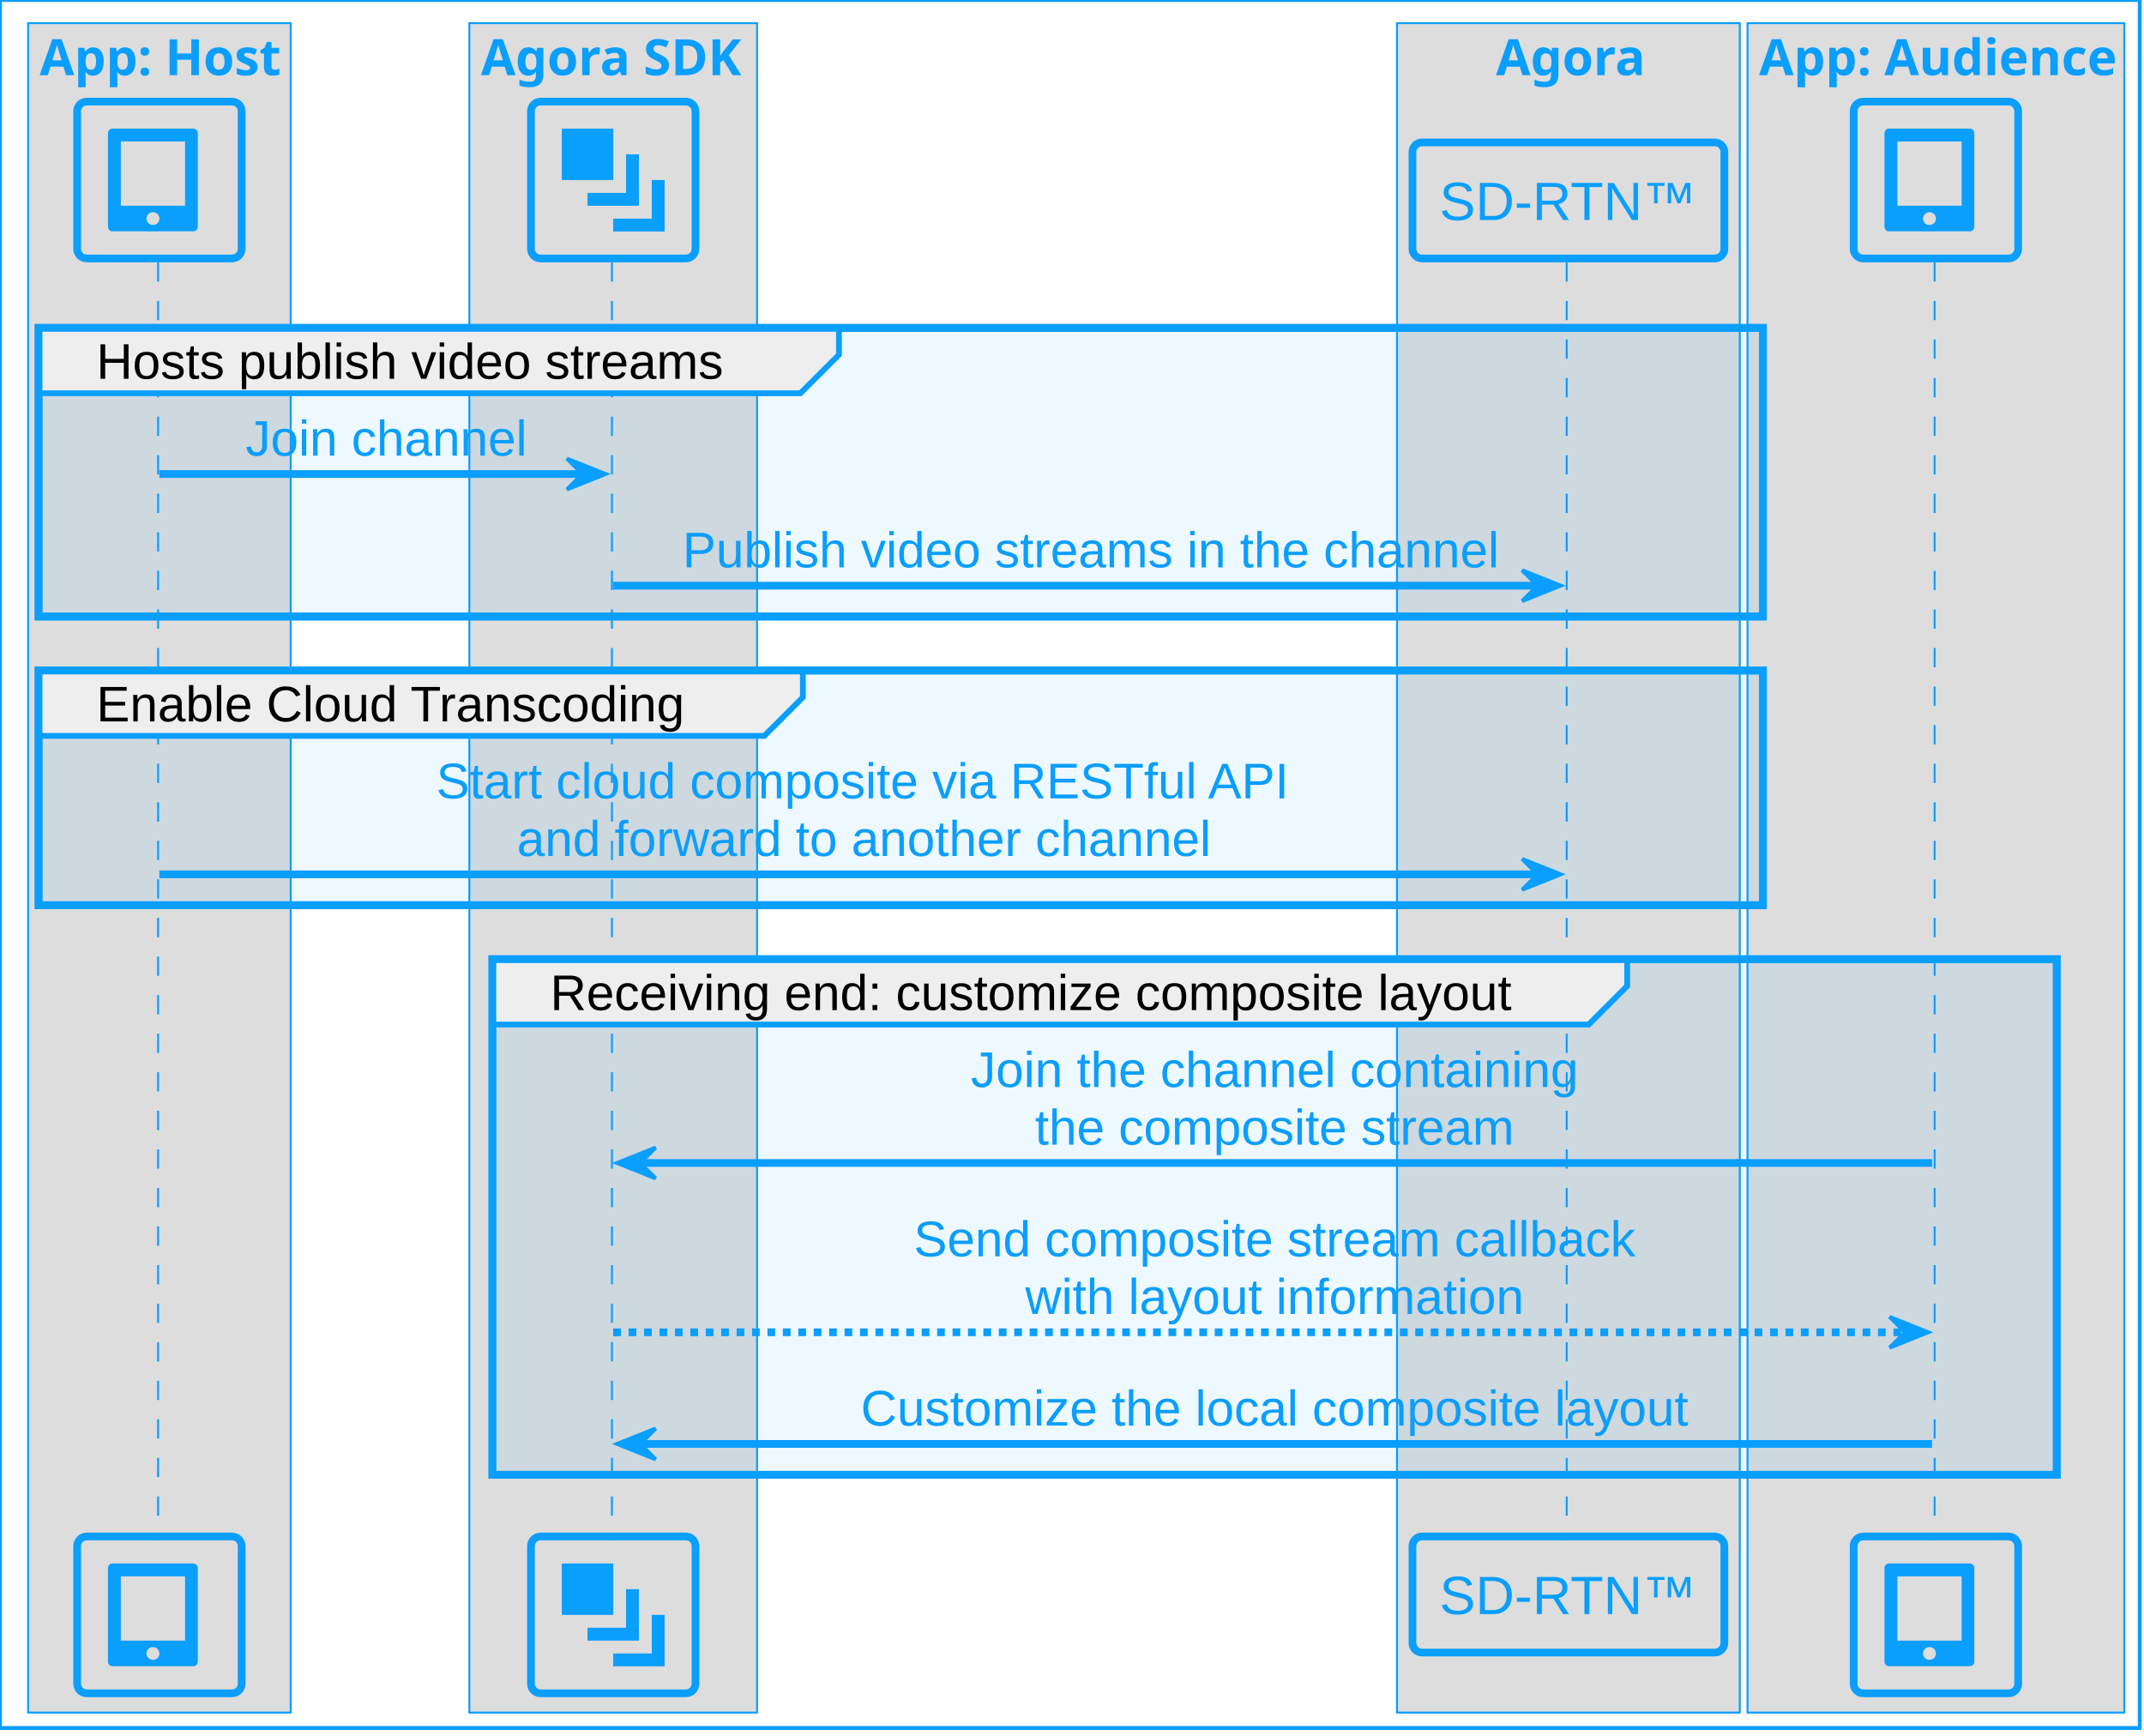
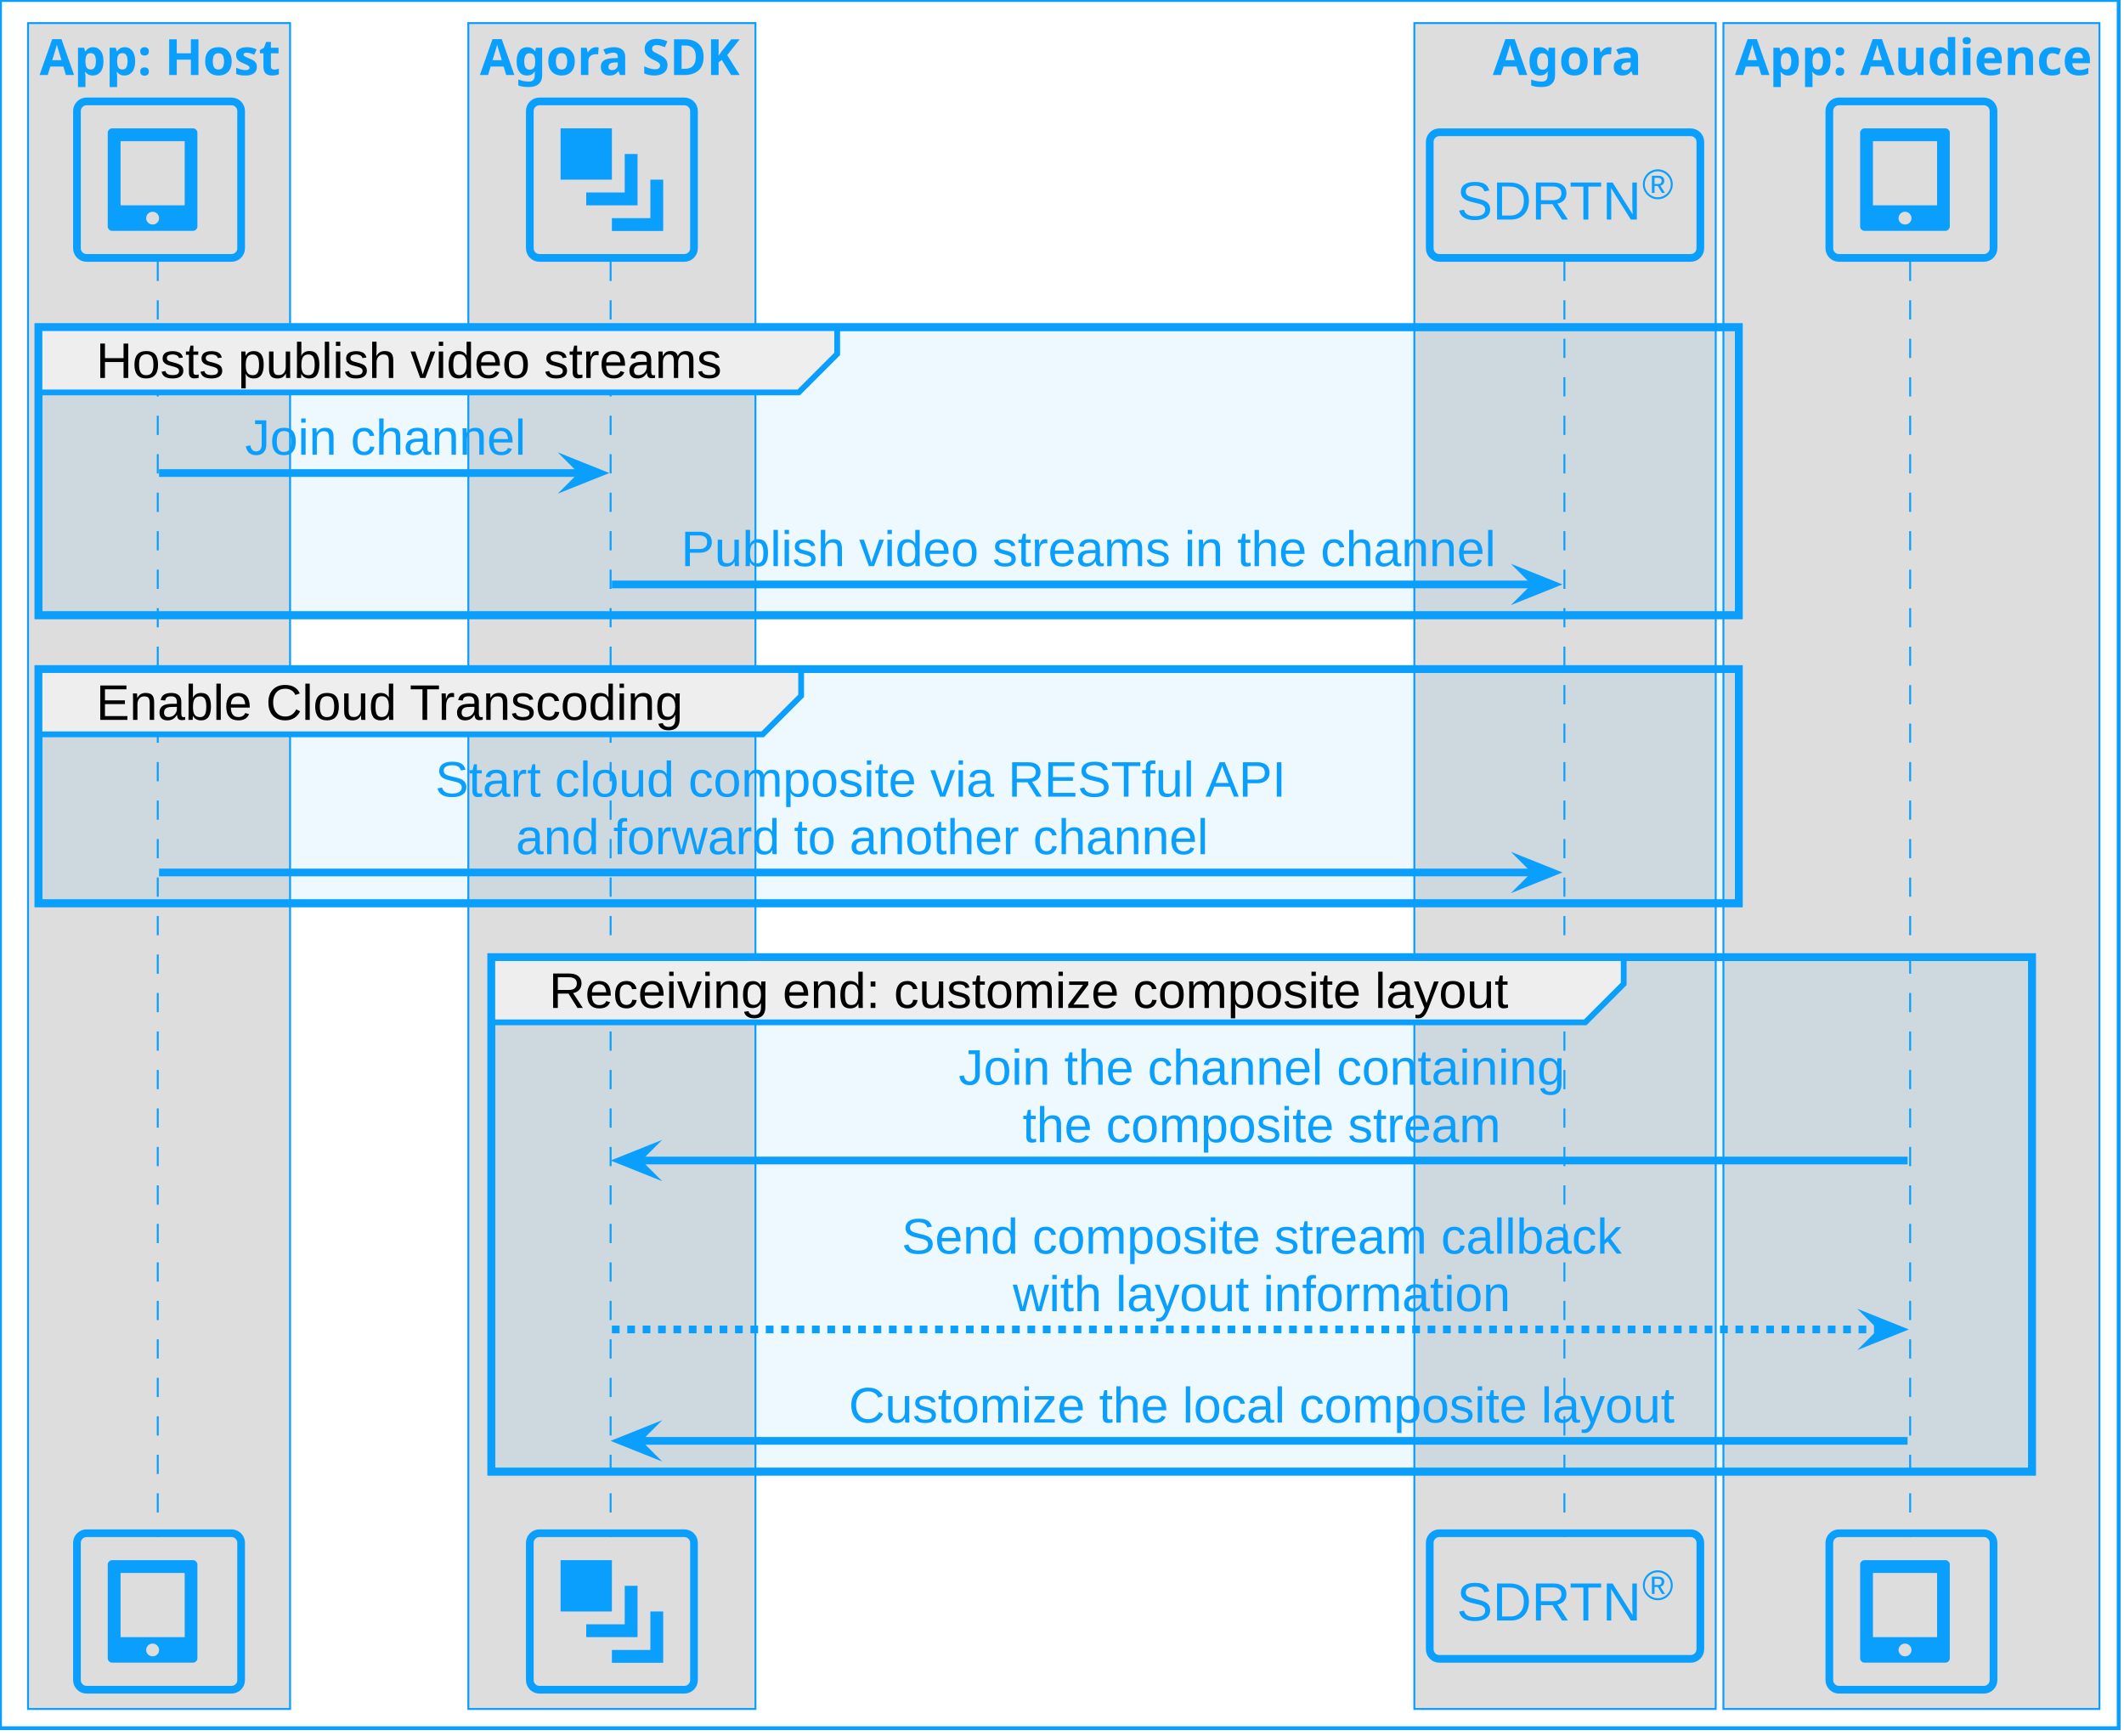
- <svg xmlns="http://www.w3.org/2000/svg" contentStyleType="text/css" data-diagram-type="SEQUENCE" height="450px" preserveAspectRatio="none" style="width:556px;height:450px;" version="1.1" viewBox="0 0 556 450" width="556px" zoomAndPan="magnify">
+ <svg xmlns="http://www.w3.org/2000/svg" contentStyleType="text/css" data-diagram-type="SEQUENCE" height="451px" preserveAspectRatio="none" style="width:552px;height:451px;" version="1.1" viewBox="0 0 552 451" width="552px" zoomAndPan="magnify">
  <defs />
  <g>
-     <rect fill="none" height="448.07" style="stroke:#0A9EFD;stroke-width:1;" width="554.897" x="0" y="0" />
+     <rect fill="none" height="449.07" style="stroke:#0A9EFD;stroke-width:1;" width="550.618" x="0" y="0" />
    <rect fill="#999999" fill-opacity="0.333" height="438.07" style="stroke:#0A9EFD;stroke-width:0.5;" width="68.099" x="7.284" y="6" />
-     <text fill="#0A9EFD" font-family="sans-serif" font-size="13" font-weight="bold" lengthAdjust="spacing" textLength="62.099" x="10.284" y="19.495">App: Host</text>
+     <text fill="#0A9EFD" font-family="sans-serif" font-size="13" font-weight="700" lengthAdjust="spacing" textLength="62.099" x="10.284" y="19.495">App: Host</text>
    <rect fill="#999999" fill-opacity="0.333" height="438.07" style="stroke:#0A9EFD;stroke-width:0.5;" width="74.618" x="121.714" y="6" />
-     <text fill="#0A9EFD" font-family="sans-serif" font-size="13" font-weight="bold" lengthAdjust="spacing" textLength="68.618" x="124.714" y="19.495">Agora SDK</text>
-     <rect fill="#999999" fill-opacity="0.333" height="438.07" style="stroke:#0A9EFD;stroke-width:0.5;" width="88.883" x="362.29" y="6" />
-     <text fill="#0A9EFD" font-family="sans-serif" font-size="13" font-weight="bold" lengthAdjust="spacing" textLength="37.559" x="387.952" y="19.495">Agora</text>
-     <rect fill="#999999" fill-opacity="0.333" height="438.07" style="stroke:#0A9EFD;stroke-width:0.5;" width="97.724" x="453.173" y="6" />
-     <text fill="#0A9EFD" font-family="sans-serif" font-size="13" font-weight="bold" lengthAdjust="spacing" textLength="91.724" x="456.173" y="19.495">App: Audience</text>
-     <rect fill="#0A9EFD" fill-opacity="0.067" height="74.846" style="stroke:#0A9EFD;stroke-width:2;" width="447.173" x="10" y="85.018" />
-     <rect fill="#0A9EFD" fill-opacity="0.067" height="60.846" style="stroke:#0A9EFD;stroke-width:2;" width="447.173" x="10" y="173.864" />
-     <rect fill="#0A9EFD" fill-opacity="0.067" height="133.692" style="stroke:#0A9EFD;stroke-width:2;" width="405.678" x="127.69" y="248.711" />
-     <g>
-       <rect fill="#000000" fill-opacity="0" height="331.385" width="8" x="37.333" y="68.018" />
-       <line style="stroke:#0A9EFD;stroke-width:0.5;stroke-dasharray:5.0,5.0;" x1="41" x2="41" y1="68.018" y2="399.403" />
+     <text fill="#0A9EFD" font-family="sans-serif" font-size="13" font-weight="700" lengthAdjust="spacing" textLength="68.618" x="124.714" y="19.495">Agora SDK</text>
+     <rect fill="#999999" fill-opacity="0.333" height="438.07" style="stroke:#0A9EFD;stroke-width:0.5;" width="78.326" x="367.569" y="6" />
+     <text fill="#0A9EFD" font-family="sans-serif" font-size="13" font-weight="700" lengthAdjust="spacing" textLength="37.559" x="387.952" y="19.495">Agora</text>
+     <rect fill="#999999" fill-opacity="0.333" height="438.07" style="stroke:#0A9EFD;stroke-width:0.5;" width="97.724" x="447.894" y="6" />
+     <text fill="#0A9EFD" font-family="sans-serif" font-size="13" font-weight="700" lengthAdjust="spacing" textLength="91.724" x="450.894" y="19.495">App: Audience</text>
+     <rect fill="#0A9EFD" fill-opacity="0.067" height="74.846" style="stroke:#0A9EFD;stroke-width:2;" width="441.894" x="10" y="85.018" />
+     <rect fill="#0A9EFD" fill-opacity="0.067" height="60.846" style="stroke:#0A9EFD;stroke-width:2;" width="441.894" x="10" y="173.864" />
+     <rect fill="#0A9EFD" fill-opacity="0.067" height="133.692" style="stroke:#0A9EFD;stroke-width:2;" width="400.399" x="127.69" y="248.711" />
+     <g class="participant-lifeline" data-entity-uid="part1" data-qualified-name="HOST" data-source-line="4" id="part1-lifeline">
+       <g>
+         <rect fill="#000000" fill-opacity="0" height="331.385" width="8" x="37.333" y="68.018" />
+         <line style="stroke:#0A9EFD;stroke-width:0.5;stroke-dasharray:5,5;" x1="41" x2="41" y1="68.018" y2="399.403" />
+       </g>
    </g>
-     <g>
-       <rect fill="#000000" fill-opacity="0" height="331.385" width="8" x="155.023" y="68.018" />
-       <line style="stroke:#0A9EFD;stroke-width:0.5;stroke-dasharray:5.0,5.0;" x1="158.69" x2="158.69" y1="68.018" y2="399.403" />
+     <g class="participant-lifeline" data-entity-uid="part2" data-qualified-name="SDK" data-source-line="8" id="part2-lifeline">
+       <g>
+         <rect fill="#000000" fill-opacity="0" height="331.385" width="8" x="155.023" y="68.018" />
+         <line style="stroke:#0A9EFD;stroke-width:0.5;stroke-dasharray:5,5;" x1="158.69" x2="158.69" y1="68.018" y2="399.403" />
+       </g>
    </g>
-     <g>
-       <rect fill="#000000" fill-opacity="0" height="331.385" width="8" x="402.731" y="68.018" />
-       <line style="stroke:#0A9EFD;stroke-width:0.5;stroke-dasharray:5.0,5.0;" x1="406.29" x2="406.29" y1="68.018" y2="399.403" />
+     <g class="participant-lifeline" data-entity-uid="part3" data-qualified-name="API" data-source-line="12" id="part3-lifeline">
+       <g>
+         <rect fill="#000000" fill-opacity="0" height="331.385" width="8" x="402.731" y="68.018" />
+         <line style="stroke:#0A9EFD;stroke-width:0.5;stroke-dasharray:5,5;" x1="406.569" x2="406.569" y1="68.018" y2="399.403" />
+       </g>
    </g>
-     <g>
-       <rect fill="#000000" fill-opacity="0" height="331.385" width="8" x="498.035" y="68.018" />
-       <line style="stroke:#0A9EFD;stroke-width:0.5;stroke-dasharray:5.0,5.0;" x1="501.701" x2="501.701" y1="68.018" y2="399.403" />
+     <g class="participant-lifeline" data-entity-uid="part4" data-qualified-name="AUD" data-source-line="16" id="part4-lifeline">
+       <g>
+         <rect fill="#000000" fill-opacity="0" height="331.385" width="8" x="492.756" y="68.018" />
+         <line style="stroke:#0A9EFD;stroke-width:0.5;stroke-dasharray:5,5;" x1="496.423" x2="496.423" y1="68.018" y2="399.403" />
+       </g>
    </g>
-     <g class="participant participant-head" data-participant="HOST">
+     <g class="participant participant-head" data-entity-uid="part1" data-qualified-name="HOST" data-source-line="4" id="part1-head">
      <rect fill="none" height="40.667" rx="2.5" ry="2.5" style="stroke:#0A9EFD;stroke-width:2;" width="42.667" x="20" y="26.352" />
      <path d="M29.133,33.352 C28.533,33.352 28,33.885 28,34.485 L28,58.852 C28,59.452 28.533,59.985 29.133,59.985 L50.167,59.985 C50.767,59.985 51.3,59.452 51.3,58.852 L51.3,34.485 C51.3,33.885 50.767,33.352 50.167,33.352 L29.133,33.352 M31.333,36.685 L48,36.685 L48,53.352 L31.333,53.352 L31.333,36.685 M39.667,55.018 C40.933,55.018 41.767,56.418 41.133,57.518 C40.5,58.618 38.867,58.618 38.2,57.518 C37.567,56.418 38.367,55.018 39.667,55.018" fill="#0A9EFD" />
    </g>
-     <g class="participant participant-tail" data-participant="HOST">
+     <g class="participant participant-tail" data-entity-uid="part1" data-qualified-name="HOST" data-source-line="4" id="part1-tail">
      <rect fill="none" height="40.667" rx="2.5" ry="2.5" style="stroke:#0A9EFD;stroke-width:2;" width="42.667" x="20" y="398.403" />
      <path d="M29.133,405.403 C28.533,405.403 28,405.936 28,406.536 L28,430.903 C28,431.503 28.533,432.036 29.133,432.036 L50.167,432.036 C50.767,432.036 51.3,431.503 51.3,430.903 L51.3,406.536 C51.3,405.936 50.767,405.403 50.167,405.403 L29.133,405.403 M31.333,408.736 L48,408.736 L48,425.403 L31.333,425.403 L31.333,408.736 M39.667,427.07 C40.933,427.07 41.767,428.47 41.133,429.57 C40.5,430.67 38.867,430.67 38.2,429.57 C37.567,428.47 38.367,427.07 39.667,427.07" fill="#0A9EFD" />
    </g>
-     <g class="participant participant-head" data-participant="SDK">
+     <g class="participant participant-head" data-entity-uid="part2" data-qualified-name="SDK" data-source-line="8" id="part2-head">
      <rect fill="none" height="40.667" rx="2.5" ry="2.5" style="stroke:#0A9EFD;stroke-width:2;" width="42.667" x="137.69" y="26.352" />
      <path d="M145.69,33.352 L145.69,46.685 L159.023,46.685 L159.023,33.352 L145.69,33.352 M162.357,40.018 L162.357,50.018 L152.357,50.018 L152.357,53.352 L165.69,53.352 L165.69,40.018 L162.357,40.018 M169.023,46.685 L169.023,56.685 L159.023,56.685 L159.023,60.018 L172.357,60.018 L172.357,46.685 L169.023,46.685" fill="#0A9EFD" />
    </g>
-     <g class="participant participant-tail" data-participant="SDK">
+     <g class="participant participant-tail" data-entity-uid="part2" data-qualified-name="SDK" data-source-line="8" id="part2-tail">
      <rect fill="none" height="40.667" rx="2.5" ry="2.5" style="stroke:#0A9EFD;stroke-width:2;" width="42.667" x="137.69" y="398.403" />
      <path d="M145.69,405.403 L145.69,418.736 L159.023,418.736 L159.023,405.403 L145.69,405.403 M162.357,412.07 L162.357,422.07 L152.357,422.07 L152.357,425.403 L165.69,425.403 L165.69,412.07 L162.357,412.07 M169.023,418.736 L169.023,428.736 L159.023,428.736 L159.023,432.07 L172.357,432.07 L172.357,418.736 L169.023,418.736" fill="#0A9EFD" />
    </g>
-     <g class="participant participant-head" data-participant="API">
-       <rect fill="none" height="30.099" rx="2.5" ry="2.5" style="stroke:#0A9EFD;stroke-width:2;" width="80.883" x="366.29" y="36.92" />
-       <text fill="#0A9EFD" font-family="Arial" font-size="14" lengthAdjust="spacing" textLength="66.883" x="373.29" y="57.051">SD-RTN™</text>
+     <g class="participant participant-head" data-entity-uid="part3" data-qualified-name="API" data-source-line="12" id="part3-head">
+       <rect fill="none" height="32.649" rx="2.5" ry="2.5" style="stroke:#0A9EFD;stroke-width:2;" width="70.326" x="371.569" y="34.369" />
+       <text fill="#0A9EFD" font-family="Arial" font-size="14" lengthAdjust="spacing" textLength="48.221" x="378.569" y="57.051">SDRTN</text>
+       <text fill="#0A9EFD" font-family="Arial" font-size="11" lengthAdjust="spacing" textLength="8.105" x="426.789" y="51.687">®</text>
    </g>
-     <g class="participant participant-tail" data-participant="API">
-       <rect fill="none" height="30.099" rx="2.5" ry="2.5" style="stroke:#0A9EFD;stroke-width:2;" width="80.883" x="366.29" y="398.403" />
-       <text fill="#0A9EFD" font-family="Arial" font-size="14" lengthAdjust="spacing" textLength="66.883" x="373.29" y="418.535">SD-RTN™</text>
+     <g class="participant participant-tail" data-entity-uid="part3" data-qualified-name="API" data-source-line="12" id="part3-tail">
+       <rect fill="none" height="32.649" rx="2.5" ry="2.5" style="stroke:#0A9EFD;stroke-width:2;" width="70.326" x="371.569" y="398.403" />
+       <text fill="#0A9EFD" font-family="Arial" font-size="14" lengthAdjust="spacing" textLength="48.221" x="378.569" y="421.085">SDRTN</text>
+       <text fill="#0A9EFD" font-family="Arial" font-size="11" lengthAdjust="spacing" textLength="8.105" x="426.789" y="415.721">®</text>
    </g>
-     <g class="participant participant-head" data-participant="AUD">
-       <rect fill="none" height="40.667" rx="2.5" ry="2.5" style="stroke:#0A9EFD;stroke-width:2;" width="42.667" x="480.701" y="26.352" />
-       <path d="M489.835,33.352 C489.235,33.352 488.701,33.885 488.701,34.485 L488.701,58.852 C488.701,59.452 489.235,59.985 489.835,59.985 L510.868,59.985 C511.468,59.985 512.001,59.452 512.001,58.852 L512.001,34.485 C512.001,33.885 511.468,33.352 510.868,33.352 L489.835,33.352 M492.035,36.685 L508.701,36.685 L508.701,53.352 L492.035,53.352 L492.035,36.685 M500.368,55.018 C501.635,55.018 502.468,56.418 501.835,57.518 C501.201,58.618 499.568,58.618 498.901,57.518 C498.268,56.418 499.068,55.018 500.368,55.018" fill="#0A9EFD" />
+     <g class="participant participant-head" data-entity-uid="part4" data-qualified-name="AUD" data-source-line="16" id="part4-head">
+       <rect fill="none" height="40.667" rx="2.5" ry="2.5" style="stroke:#0A9EFD;stroke-width:2;" width="42.667" x="475.423" y="26.352" />
+       <path d="M484.556,33.352 C483.956,33.352 483.423,33.885 483.423,34.485 L483.423,58.852 C483.423,59.452 483.956,59.985 484.556,59.985 L505.589,59.985 C506.19,59.985 506.723,59.452 506.723,58.852 L506.723,34.485 C506.723,33.885 506.19,33.352 505.589,33.352 L484.556,33.352 M486.756,36.685 L503.423,36.685 L503.423,53.352 L486.756,53.352 L486.756,36.685 M495.089,55.018 C496.356,55.018 497.19,56.418 496.556,57.518 C495.923,58.618 494.289,58.618 493.623,57.518 C492.99,56.418 493.789,55.018 495.089,55.018" fill="#0A9EFD" />
    </g>
-     <g class="participant participant-tail" data-participant="AUD">
-       <rect fill="none" height="40.667" rx="2.5" ry="2.5" style="stroke:#0A9EFD;stroke-width:2;" width="42.667" x="480.701" y="398.403" />
-       <path d="M489.835,405.403 C489.235,405.403 488.701,405.936 488.701,406.536 L488.701,430.903 C488.701,431.503 489.235,432.036 489.835,432.036 L510.868,432.036 C511.468,432.036 512.001,431.503 512.001,430.903 L512.001,406.536 C512.001,405.936 511.468,405.403 510.868,405.403 L489.835,405.403 M492.035,408.736 L508.701,408.736 L508.701,425.403 L492.035,425.403 L492.035,408.736 M500.368,427.07 C501.635,427.07 502.468,428.47 501.835,429.57 C501.201,430.67 499.568,430.67 498.901,429.57 C498.268,428.47 499.068,427.07 500.368,427.07" fill="#0A9EFD" />
+     <g class="participant participant-tail" data-entity-uid="part4" data-qualified-name="AUD" data-source-line="16" id="part4-tail">
+       <rect fill="none" height="40.667" rx="2.5" ry="2.5" style="stroke:#0A9EFD;stroke-width:2;" width="42.667" x="475.423" y="398.403" />
+       <path d="M484.556,405.403 C483.956,405.403 483.423,405.936 483.423,406.536 L483.423,430.903 C483.423,431.503 483.956,432.036 484.556,432.036 L505.589,432.036 C506.19,432.036 506.723,431.503 506.723,430.903 L506.723,406.536 C506.723,405.936 506.19,405.403 505.589,405.403 L484.556,405.403 M486.756,408.736 L503.423,408.736 L503.423,425.403 L486.756,425.403 L486.756,408.736 M495.089,427.07 C496.356,427.07 497.19,428.47 496.556,429.57 C495.923,430.67 494.289,430.67 493.623,429.57 C492.99,428.47 493.789,427.07 495.089,427.07" fill="#0A9EFD" />
    </g>
    <path d="M10,85.018 L217.57,85.018 L217.57,91.967 L207.57,101.967 L10,101.967 L10,85.018" fill="#EEEEEE" style="stroke:#0A9EFD;stroke-width:1.5;" />
-     <rect fill="none" height="74.846" style="stroke:#0A9EFD;stroke-width:2;" width="447.173" x="10" y="85.018" />
+     <rect fill="none" height="74.846" style="stroke:#0A9EFD;stroke-width:2;" width="441.894" x="10" y="85.018" />
    <text fill="#000000" font-family="Arial" font-size="13" lengthAdjust="spacing" textLength="162.57" x="25" y="98.212">Hosts publish video streams</text>
-     <g class="message" data-participant-1="HOST" data-participant-2="SDK">
-       <polygon fill="#0A9EFD" points="147.023,118.916,157.023,122.916,147.023,126.916,151.023,122.916" style="stroke:#0A9EFD;stroke-width:1;" />
+     <g class="message" data-entity-1="part1" data-entity-2="part2" data-source-line="20" id="msg1">
+       <polygon fill="#0A9EFD" points="147.023,118.916,157.023,122.916,147.023,126.916,151.023,122.916" style="stroke:#0A9EFD;stroke-width:1;stroke-linejoin:miter;stroke-miterlimit:10;" />
      <line style="stroke:#0A9EFD;stroke-width:2;" x1="41.333" x2="153.023" y1="122.916" y2="122.916" />
      <text fill="#0A9EFD" font-family="Arial" font-size="13" lengthAdjust="spacing" textLength="72.998" x="63.679" y="118.161">Join channel</text>
    </g>
-     <g class="message" data-participant-1="SDK" data-participant-2="API">
-       <polygon fill="#0A9EFD" points="394.731,147.864,404.731,151.864,394.731,155.864,398.731,151.864" style="stroke:#0A9EFD;stroke-width:1;" />
+     <g class="message" data-entity-1="part2" data-entity-2="part3" data-source-line="21" id="msg2">
+       <polygon fill="#0A9EFD" points="394.731,147.864,404.731,151.864,394.731,155.864,398.731,151.864" style="stroke:#0A9EFD;stroke-width:1;stroke-linejoin:miter;stroke-miterlimit:10;" />
      <line style="stroke:#0A9EFD;stroke-width:2;" x1="159.023" x2="400.731" y1="151.864" y2="151.864" />
      <text fill="#0A9EFD" font-family="Arial" font-size="13" lengthAdjust="spacing" textLength="211.732" x="177.011" y="147.109">Publish video streams in the channel</text>
    </g>
    <path d="M10,173.864 L208.207,173.864 L208.207,180.813 L198.207,190.813 L10,190.813 L10,173.864" fill="#EEEEEE" style="stroke:#0A9EFD;stroke-width:1.5;" />
-     <rect fill="none" height="60.846" style="stroke:#0A9EFD;stroke-width:2;" width="447.173" x="10" y="173.864" />
+     <rect fill="none" height="60.846" style="stroke:#0A9EFD;stroke-width:2;" width="441.894" x="10" y="173.864" />
    <text fill="#000000" font-family="Arial" font-size="13" lengthAdjust="spacing" textLength="153.207" x="25" y="187.058">Enable Cloud Transcoding</text>
-     <g class="message" data-participant-1="HOST" data-participant-2="API">
-       <polygon fill="#0A9EFD" points="394.731,222.711,404.731,226.711,394.731,230.711,398.731,226.711" style="stroke:#0A9EFD;stroke-width:1;" />
+     <g class="message" data-entity-1="part1" data-entity-2="part3" data-source-line="25" id="msg3">
+       <polygon fill="#0A9EFD" points="394.731,222.711,404.731,226.711,394.731,230.711,398.731,226.711" style="stroke:#0A9EFD;stroke-width:1;stroke-linejoin:miter;stroke-miterlimit:10;" />
      <line style="stroke:#0A9EFD;stroke-width:2;" x1="41.333" x2="400.731" y1="226.711" y2="226.711" />
      <text fill="#0A9EFD" font-family="Arial" font-size="13" lengthAdjust="spacing" textLength="221.812" x="113.126" y="207.007">Start cloud composite via RESTful API</text>
      <text fill="#0A9EFD" font-family="Arial" font-size="13" lengthAdjust="spacing" textLength="179.956" x="134.054" y="221.956">and forward to another channel</text>
    </g>
    <path d="M127.69,248.711 L421.981,248.711 L421.981,255.659 L411.981,265.659 L127.69,265.659 L127.69,248.711" fill="#EEEEEE" style="stroke:#0A9EFD;stroke-width:1.5;" />
-     <rect fill="none" height="133.692" style="stroke:#0A9EFD;stroke-width:2;" width="405.678" x="127.69" y="248.711" />
+     <rect fill="none" height="133.692" style="stroke:#0A9EFD;stroke-width:2;" width="400.399" x="127.69" y="248.711" />
    <text fill="#000000" font-family="Arial" font-size="13" lengthAdjust="spacing" textLength="249.292" x="142.69" y="261.904">Receiving end: customize composite layout</text>
-     <g class="message" data-participant-1="AUD" data-participant-2="SDK">
-       <polygon fill="#0A9EFD" points="170.023,297.557,160.023,301.557,170.023,305.557,166.023,301.557" style="stroke:#0A9EFD;stroke-width:1;" />
-       <line style="stroke:#0A9EFD;stroke-width:2;" x1="164.023" x2="501.035" y1="301.557" y2="301.557" />
-       <text fill="#0A9EFD" font-family="Arial" font-size="13" lengthAdjust="spacing" textLength="157.561" x="251.748" y="281.853">Join the channel containing</text>
-       <text fill="#0A9EFD" font-family="Arial" font-size="13" lengthAdjust="spacing" textLength="124.274" x="268.392" y="296.802">the composite stream</text>
+     <g class="message" data-entity-1="part4" data-entity-2="part2" data-source-line="29" id="msg4">
+       <polygon fill="#0A9EFD" points="170.023,297.557,160.023,301.557,170.023,305.557,166.023,301.557" style="stroke:#0A9EFD;stroke-width:1;stroke-linejoin:miter;stroke-miterlimit:10;" />
+       <line style="stroke:#0A9EFD;stroke-width:2;" x1="164.023" x2="495.756" y1="301.557" y2="301.557" />
+       <text fill="#0A9EFD" font-family="Arial" font-size="13" lengthAdjust="spacing" textLength="157.561" x="249.109" y="281.853">Join the channel containing</text>
+       <text fill="#0A9EFD" font-family="Arial" font-size="13" lengthAdjust="spacing" textLength="124.274" x="265.753" y="296.802">the composite stream</text>
    </g>
-     <g class="message" data-participant-1="SDK" data-participant-2="AUD">
-       <polygon fill="#0A9EFD" points="490.035,341.454,500.035,345.454,490.035,349.454,494.035,345.454" style="stroke:#0A9EFD;stroke-width:1;" />
-       <line style="stroke:#0A9EFD;stroke-width:2;stroke-dasharray:2.0,2.0;" x1="159.023" x2="496.035" y1="345.454" y2="345.454" />
-       <text fill="#0A9EFD" font-family="Arial" font-size="13" lengthAdjust="spacing" textLength="187.142" x="236.958" y="325.751">Send composite stream callback</text>
-       <text fill="#0A9EFD" font-family="Arial" font-size="13" lengthAdjust="spacing" textLength="129.34" x="265.859" y="340.699">with layout information</text>
+     <g class="message" data-entity-1="part2" data-entity-2="part4" data-source-line="30" id="msg5">
+       <polygon fill="#0A9EFD" points="484.756,341.454,494.756,345.454,484.756,349.454,488.756,345.454" style="stroke:#0A9EFD;stroke-width:1;stroke-linejoin:miter;stroke-miterlimit:10;" />
+       <line style="stroke:#0A9EFD;stroke-width:2;stroke-dasharray:2,2;" x1="159.023" x2="490.756" y1="345.454" y2="345.454" />
+       <text fill="#0A9EFD" font-family="Arial" font-size="13" lengthAdjust="spacing" textLength="187.142" x="234.319" y="325.751">Send composite stream callback</text>
+       <text fill="#0A9EFD" font-family="Arial" font-size="13" lengthAdjust="spacing" textLength="129.34" x="263.22" y="340.699">with layout information</text>
    </g>
-     <g class="message" data-participant-1="AUD" data-participant-2="SDK">
-       <polygon fill="#0A9EFD" points="170.023,370.403,160.023,374.403,170.023,378.403,166.023,374.403" style="stroke:#0A9EFD;stroke-width:1;" />
-       <line style="stroke:#0A9EFD;stroke-width:2;" x1="164.023" x2="501.035" y1="374.403" y2="374.403" />
-       <text fill="#0A9EFD" font-family="Arial" font-size="13" lengthAdjust="spacing" textLength="214.602" x="223.228" y="369.648">Customize the local composite layout</text>
+     <g class="message" data-entity-1="part4" data-entity-2="part2" data-source-line="31" id="msg6">
+       <polygon fill="#0A9EFD" points="170.023,370.403,160.023,374.403,170.023,378.403,166.023,374.403" style="stroke:#0A9EFD;stroke-width:1;stroke-linejoin:miter;stroke-miterlimit:10;" />
+       <line style="stroke:#0A9EFD;stroke-width:2;" x1="164.023" x2="495.756" y1="374.403" y2="374.403" />
+       <text fill="#0A9EFD" font-family="Arial" font-size="13" lengthAdjust="spacing" textLength="214.602" x="220.589" y="369.648">Customize the local composite layout</text>
    </g>
  </g>
</svg>
